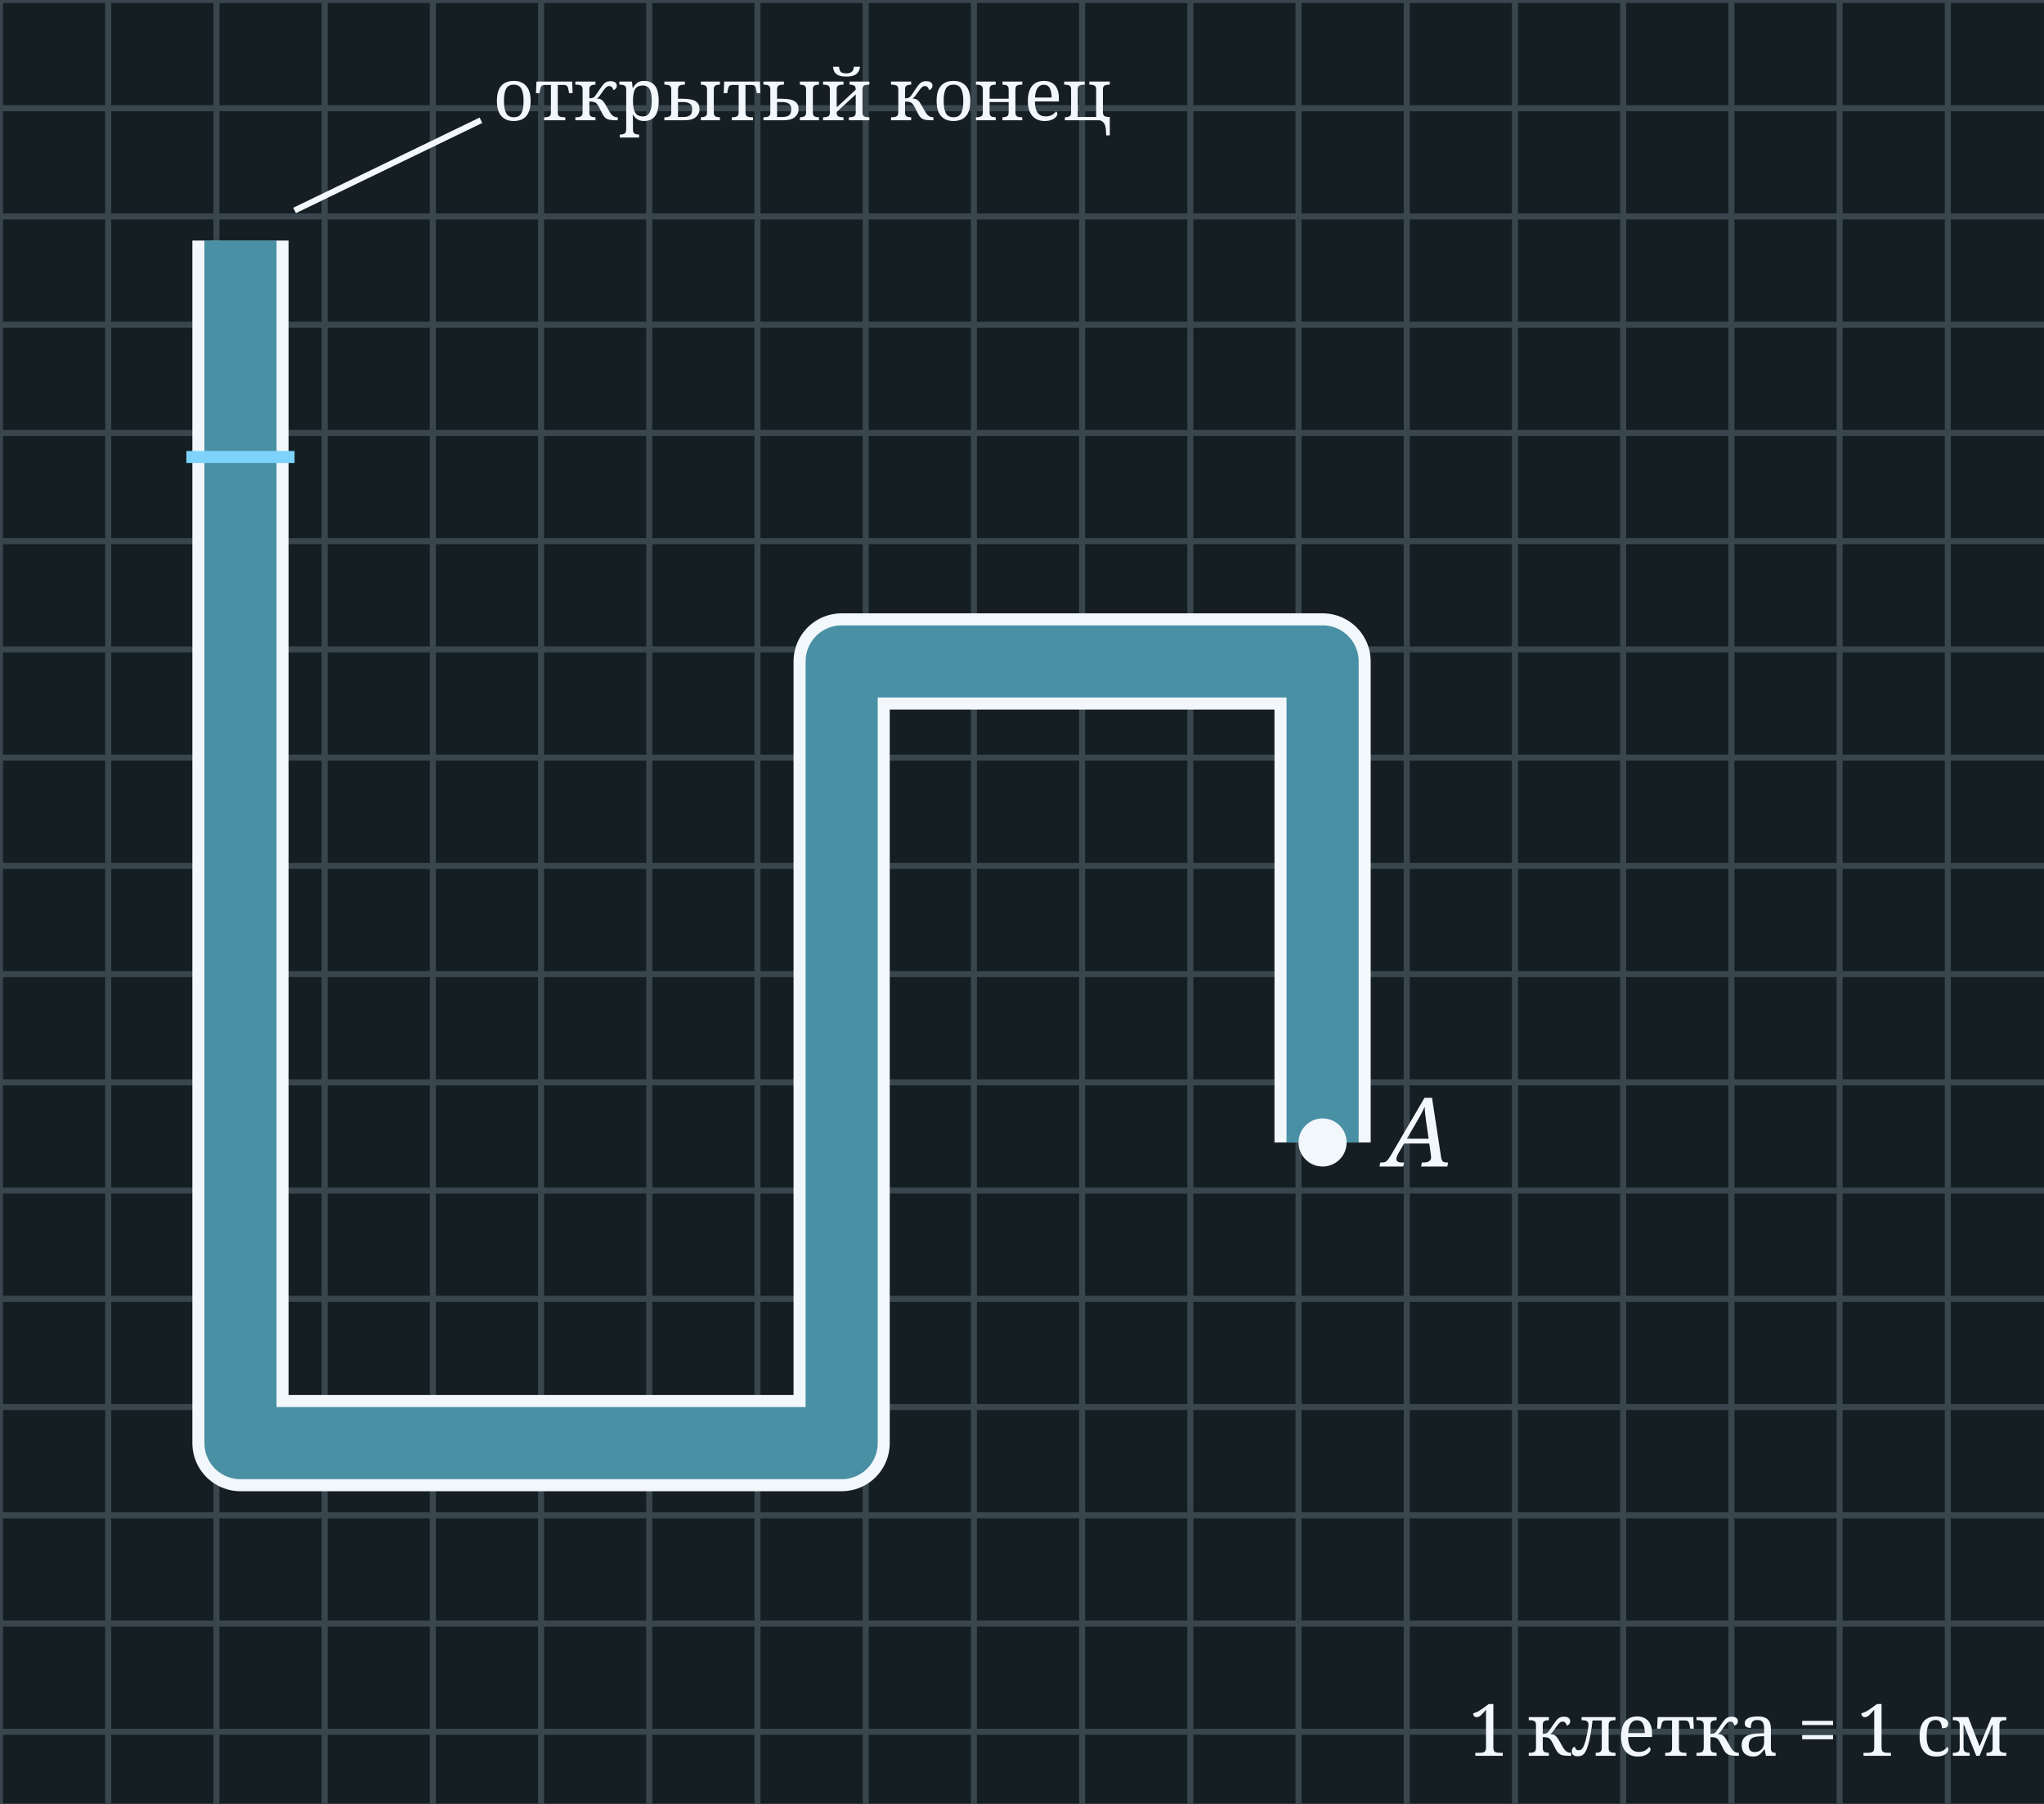
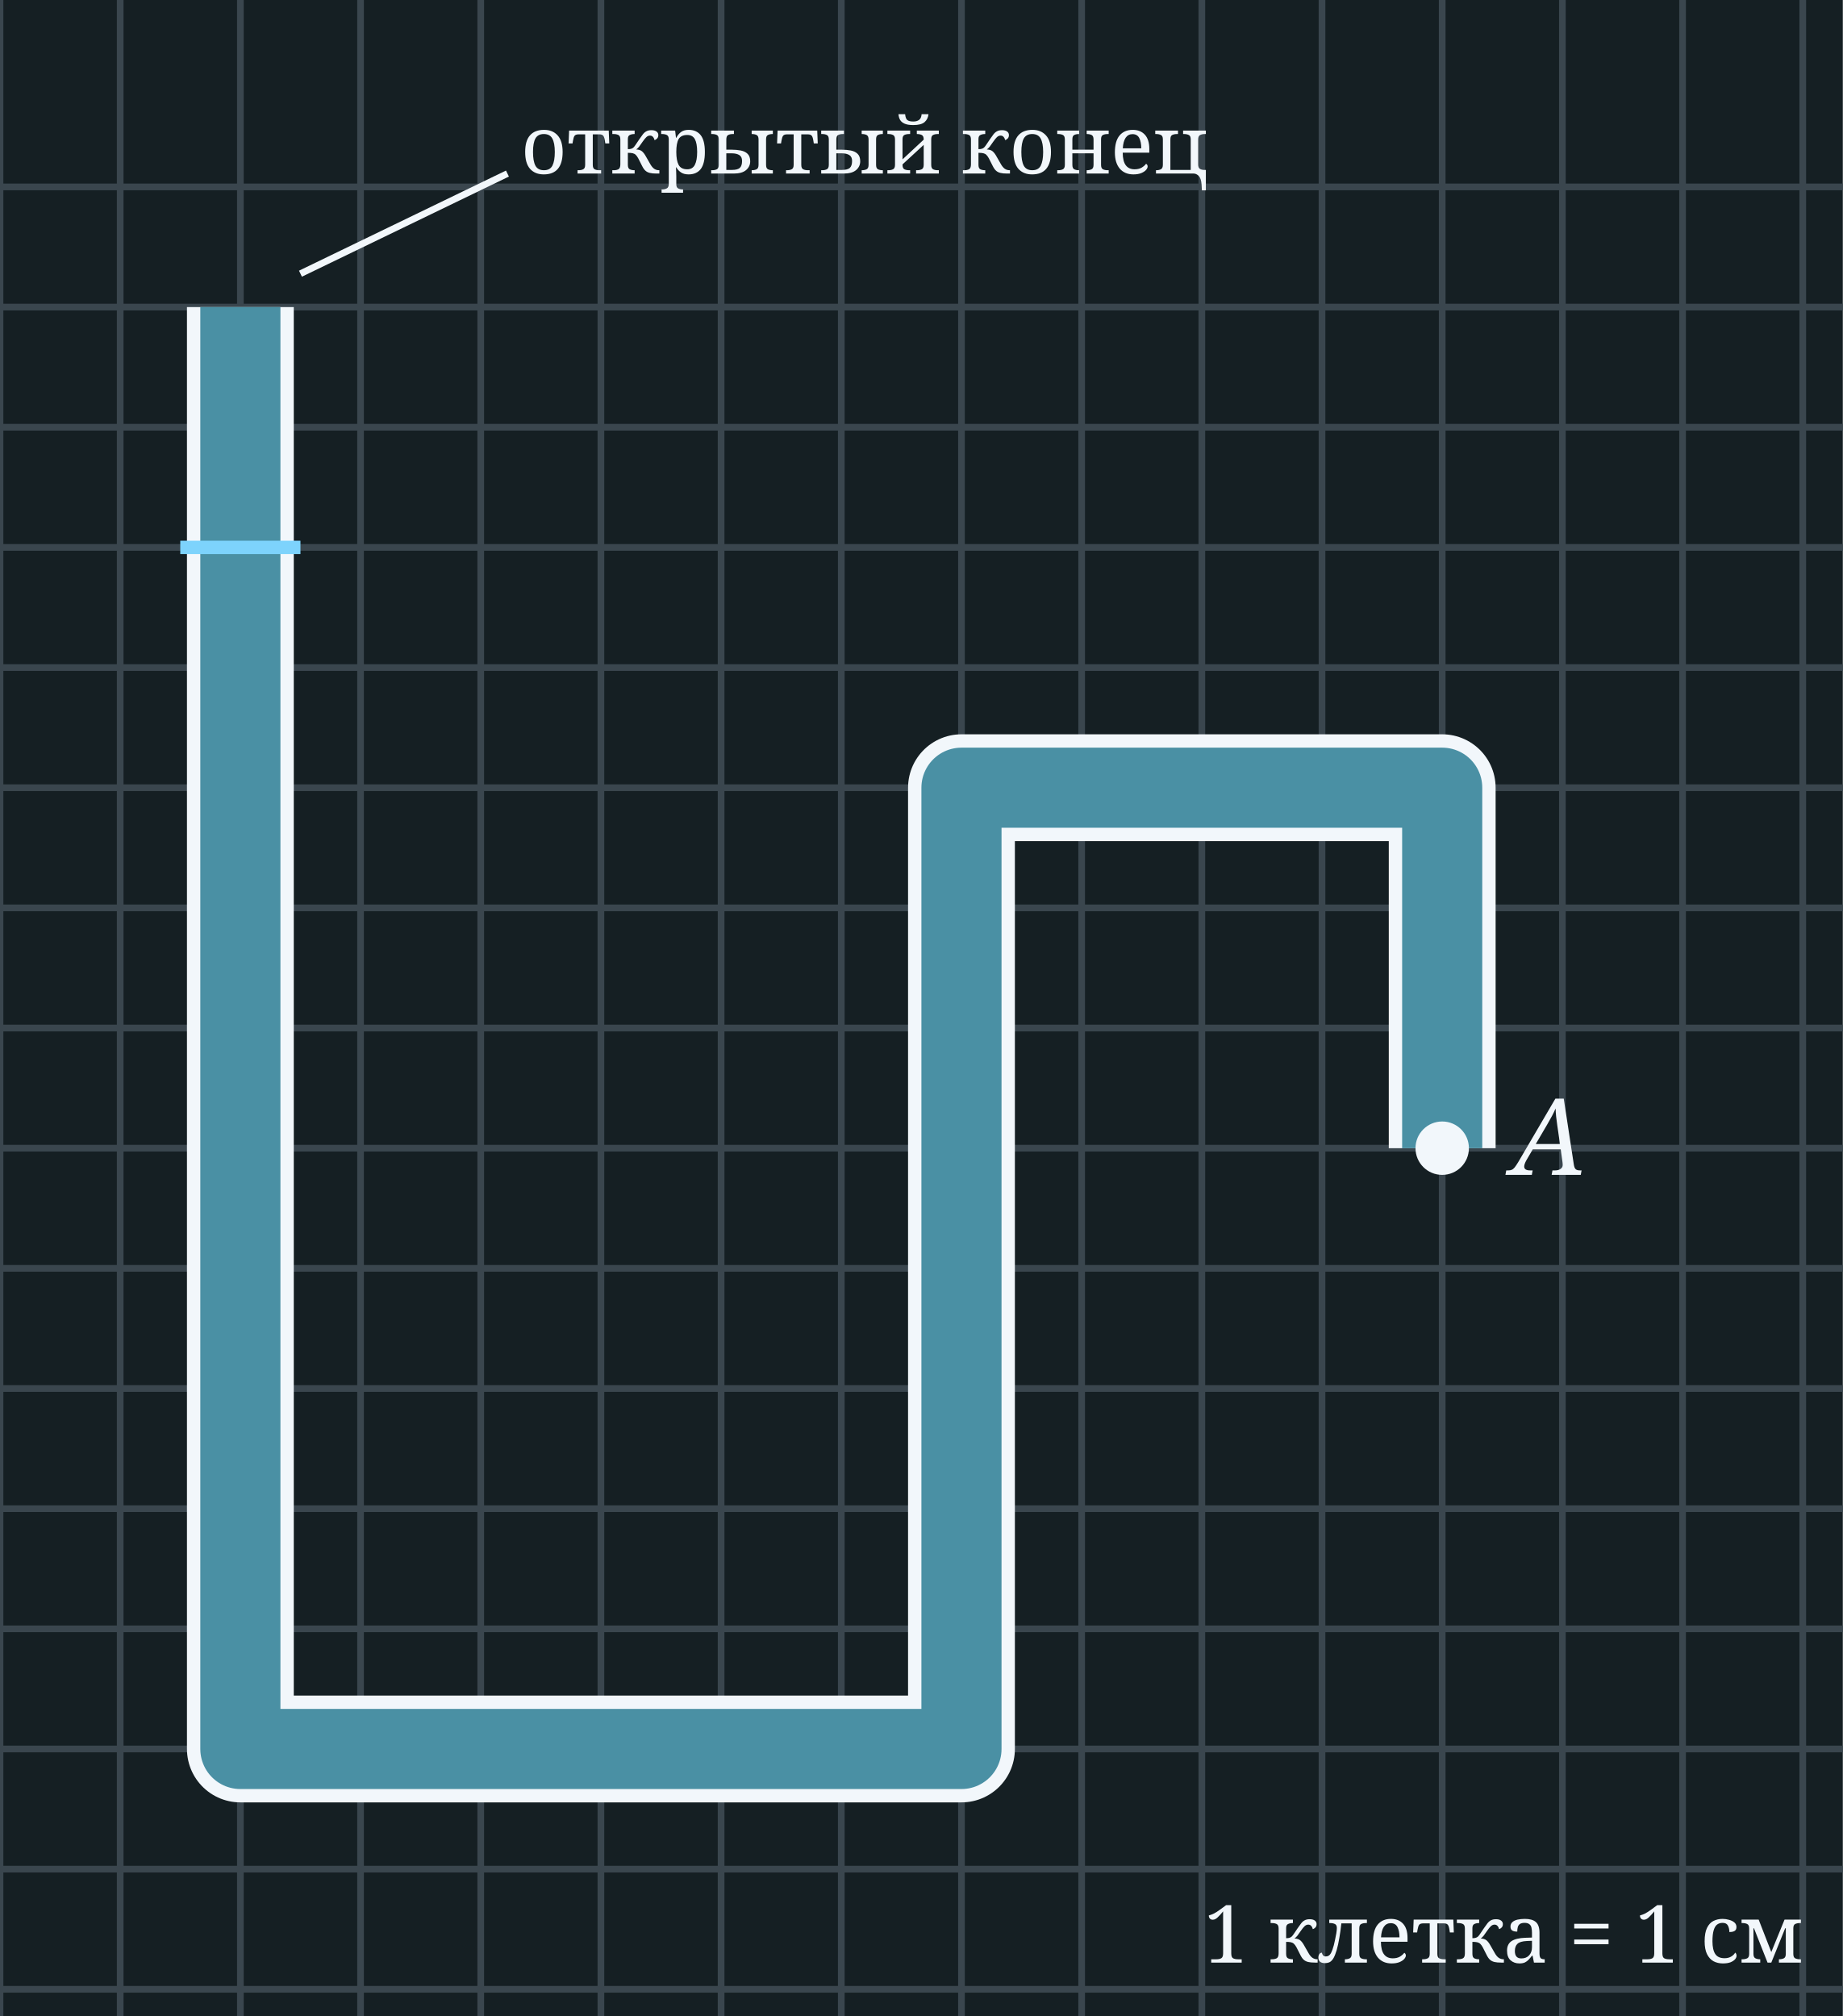
- <svg xmlns="http://www.w3.org/2000/svg" width="340" height="300" viewBox="0 0 340 300">
-   <rect x="0" y="0" width="340" height="300" fill="#151F23" />
-   <line x1="0.0" y1="0" x2="0.0" y2="300" stroke="#3A464E" stroke-width="1" />
-   <line x1="18.0" y1="0" x2="18.0" y2="300" stroke="#3A464E" stroke-width="1" />
-   <line x1="36.0" y1="0" x2="36.0" y2="300" stroke="#3A464E" stroke-width="1" />
-   <line x1="54.0" y1="0" x2="54.0" y2="300" stroke="#3A464E" stroke-width="1" />
-   <line x1="72.0" y1="0" x2="72.0" y2="300" stroke="#3A464E" stroke-width="1" />
-   <line x1="90.0" y1="0" x2="90.0" y2="300" stroke="#3A464E" stroke-width="1" />
-   <line x1="108.0" y1="0" x2="108.0" y2="300" stroke="#3A464E" stroke-width="1" />
-   <line x1="126.0" y1="0" x2="126.0" y2="300" stroke="#3A464E" stroke-width="1" />
-   <line x1="144.0" y1="0" x2="144.0" y2="300" stroke="#3A464E" stroke-width="1" />
-   <line x1="162.0" y1="0" x2="162.0" y2="300" stroke="#3A464E" stroke-width="1" />
-   <line x1="180.0" y1="0" x2="180.0" y2="300" stroke="#3A464E" stroke-width="1" />
-   <line x1="198.0" y1="0" x2="198.0" y2="300" stroke="#3A464E" stroke-width="1" />
-   <line x1="216.0" y1="0" x2="216.0" y2="300" stroke="#3A464E" stroke-width="1" />
-   <line x1="234.0" y1="0" x2="234.0" y2="300" stroke="#3A464E" stroke-width="1" />
-   <line x1="252.0" y1="0" x2="252.0" y2="300" stroke="#3A464E" stroke-width="1" />
-   <line x1="270.0" y1="0" x2="270.0" y2="300" stroke="#3A464E" stroke-width="1" />
-   <line x1="288.0" y1="0" x2="288.0" y2="300" stroke="#3A464E" stroke-width="1" />
-   <line x1="306.0" y1="0" x2="306.0" y2="300" stroke="#3A464E" stroke-width="1" />
-   <line x1="324.0" y1="0" x2="324.0" y2="300" stroke="#3A464E" stroke-width="1" />
-   <line x1="0" y1="0.0" x2="340" y2="0.0" stroke="#3A464E" stroke-width="1" />
-   <line x1="0" y1="18.0" x2="340" y2="18.0" stroke="#3A464E" stroke-width="1" />
-   <line x1="0" y1="36.0" x2="340" y2="36.0" stroke="#3A464E" stroke-width="1" />
-   <line x1="0" y1="54.0" x2="340" y2="54.0" stroke="#3A464E" stroke-width="1" />
-   <line x1="0" y1="72.0" x2="340" y2="72.0" stroke="#3A464E" stroke-width="1" />
-   <line x1="0" y1="90.0" x2="340" y2="90.0" stroke="#3A464E" stroke-width="1" />
-   <line x1="0" y1="108.0" x2="340" y2="108.0" stroke="#3A464E" stroke-width="1" />
-   <line x1="0" y1="126.0" x2="340" y2="126.0" stroke="#3A464E" stroke-width="1" />
-   <line x1="0" y1="144.0" x2="340" y2="144.0" stroke="#3A464E" stroke-width="1" />
-   <line x1="0" y1="162.0" x2="340" y2="162.0" stroke="#3A464E" stroke-width="1" />
-   <line x1="0" y1="180.0" x2="340" y2="180.0" stroke="#3A464E" stroke-width="1" />
-   <line x1="0" y1="198.0" x2="340" y2="198.0" stroke="#3A464E" stroke-width="1" />
-   <line x1="0" y1="216.0" x2="340" y2="216.0" stroke="#3A464E" stroke-width="1" />
-   <line x1="0" y1="234.0" x2="340" y2="234.0" stroke="#3A464E" stroke-width="1" />
-   <line x1="0" y1="252.0" x2="340" y2="252.0" stroke="#3A464E" stroke-width="1" />
-   <line x1="0" y1="270.0" x2="340" y2="270.0" stroke="#3A464E" stroke-width="1" />
-   <line x1="0" y1="288.0" x2="340" y2="288.0" stroke="#3A464E" stroke-width="1" />
-   <path d="M 40,40 L 40,240 L 140,240 L 140,110 L 220,110 L 220,190" fill="none" stroke="#F2F7FB" stroke-width="16" stroke-linecap="butt" stroke-linejoin="round" />
-   <path d="M 40,40 L 40,240 L 140,240 L 140,110 L 220,110 L 220,190" fill="none" stroke="#4a90a4" stroke-width="12" stroke-linecap="butt" stroke-linejoin="round" fill-opacity="0.6" />
-   <line x1="31" y1="76" x2="49" y2="76" stroke="#7dd3fc" stroke-width="2" />
-   <circle cx="220" cy="190" r="4" fill="#F2F7FB" />
-   <text x="236.0" y="194.0" font-family="Georgia, serif" font-style="italic" font-weight="normal" font-size="16" fill="#F2F7FB" text-anchor="middle">A</text>
-   <line x1="49" y1="35" x2="80" y2="20" stroke="#F2F7FB" stroke-width="1" />
-   <text x="82.0" y="20.0" font-family="Georgia, serif" font-weight="normal" font-size="12" fill="#F2F7FB" text-anchor="start">открытый конец</text>
-   <text x="334.0" y="292.0" font-family="Georgia, serif" font-weight="normal" font-size="12" fill="#F2F7FB" text-anchor="end">1 клетка = 1 см</text>
+ <svg xmlns="http://www.w3.org/2000/svg" width="276" height="302" viewBox="0 0 276 302">
+   <rect x="0" y="0" width="276" height="302" fill="#151F23" />
+   <line x1="0.0" y1="0" x2="0.0" y2="302" stroke="#3A464E" stroke-width="1" />
+   <line x1="18.0" y1="0" x2="18.0" y2="302" stroke="#3A464E" stroke-width="1" />
+   <line x1="36.0" y1="0" x2="36.0" y2="302" stroke="#3A464E" stroke-width="1" />
+   <line x1="54.0" y1="0" x2="54.0" y2="302" stroke="#3A464E" stroke-width="1" />
+   <line x1="72.0" y1="0" x2="72.0" y2="302" stroke="#3A464E" stroke-width="1" />
+   <line x1="90.0" y1="0" x2="90.0" y2="302" stroke="#3A464E" stroke-width="1" />
+   <line x1="108.0" y1="0" x2="108.0" y2="302" stroke="#3A464E" stroke-width="1" />
+   <line x1="126.0" y1="0" x2="126.0" y2="302" stroke="#3A464E" stroke-width="1" />
+   <line x1="144.0" y1="0" x2="144.0" y2="302" stroke="#3A464E" stroke-width="1" />
+   <line x1="162.0" y1="0" x2="162.0" y2="302" stroke="#3A464E" stroke-width="1" />
+   <line x1="180.0" y1="0" x2="180.0" y2="302" stroke="#3A464E" stroke-width="1" />
+   <line x1="198.0" y1="0" x2="198.0" y2="302" stroke="#3A464E" stroke-width="1" />
+   <line x1="216.0" y1="0" x2="216.0" y2="302" stroke="#3A464E" stroke-width="1" />
+   <line x1="234.0" y1="0" x2="234.0" y2="302" stroke="#3A464E" stroke-width="1" />
+   <line x1="252.0" y1="0" x2="252.0" y2="302" stroke="#3A464E" stroke-width="1" />
+   <line x1="270.0" y1="0" x2="270.0" y2="302" stroke="#3A464E" stroke-width="1" />
+   <line x1="0" y1="28.0" x2="276" y2="28.0" stroke="#3A464E" stroke-width="1" />
+   <line x1="0" y1="46.0" x2="276" y2="46.0" stroke="#3A464E" stroke-width="1" />
+   <line x1="0" y1="64.0" x2="276" y2="64.0" stroke="#3A464E" stroke-width="1" />
+   <line x1="0" y1="82.0" x2="276" y2="82.0" stroke="#3A464E" stroke-width="1" />
+   <line x1="0" y1="100.0" x2="276" y2="100.0" stroke="#3A464E" stroke-width="1" />
+   <line x1="0" y1="118.0" x2="276" y2="118.0" stroke="#3A464E" stroke-width="1" />
+   <line x1="0" y1="136.0" x2="276" y2="136.0" stroke="#3A464E" stroke-width="1" />
+   <line x1="0" y1="154.0" x2="276" y2="154.0" stroke="#3A464E" stroke-width="1" />
+   <line x1="0" y1="172.0" x2="276" y2="172.0" stroke="#3A464E" stroke-width="1" />
+   <line x1="0" y1="190.0" x2="276" y2="190.0" stroke="#3A464E" stroke-width="1" />
+   <line x1="0" y1="208.0" x2="276" y2="208.0" stroke="#3A464E" stroke-width="1" />
+   <line x1="0" y1="226.0" x2="276" y2="226.0" stroke="#3A464E" stroke-width="1" />
+   <line x1="0" y1="244.0" x2="276" y2="244.0" stroke="#3A464E" stroke-width="1" />
+   <line x1="0" y1="262.0" x2="276" y2="262.0" stroke="#3A464E" stroke-width="1" />
+   <line x1="0" y1="280.0" x2="276" y2="280.0" stroke="#3A464E" stroke-width="1" />
+   <line x1="0" y1="298.0" x2="276" y2="298.0" stroke="#3A464E" stroke-width="1" />
+   <path d="M 36,46 L 36,262 L 144,262 L 144,118 L 216,118 L 216,172" fill="none" stroke="#F2F7FB" stroke-width="16" stroke-linecap="butt" stroke-linejoin="round" />
+   <path d="M 36,46 L 36,262 L 144,262 L 144,118 L 216,118 L 216,172" fill="none" stroke="#4a90a4" stroke-width="12" stroke-linecap="butt" stroke-linejoin="round" fill-opacity="0.6" />
+   <line x1="27" y1="82" x2="45" y2="82" stroke="#7dd3fc" stroke-width="2" />
+   <circle cx="216" cy="172" r="4" fill="#F2F7FB" />
+   <text x="232.0" y="176.0" font-family="Georgia, serif" font-style="italic" font-weight="normal" font-size="16" fill="#F2F7FB" text-anchor="middle">A</text>
+   <line x1="45" y1="41" x2="76" y2="26" stroke="#F2F7FB" stroke-width="1" />
+   <text x="78.0" y="26.0" font-family="Georgia, serif" font-weight="normal" font-size="12" fill="#F2F7FB" text-anchor="start">открытый конец</text>
+   <text x="270.0" y="294.0" font-family="Georgia, serif" font-weight="normal" font-size="12" fill="#F2F7FB" text-anchor="end">1 клетка = 1 см</text>
</svg>
